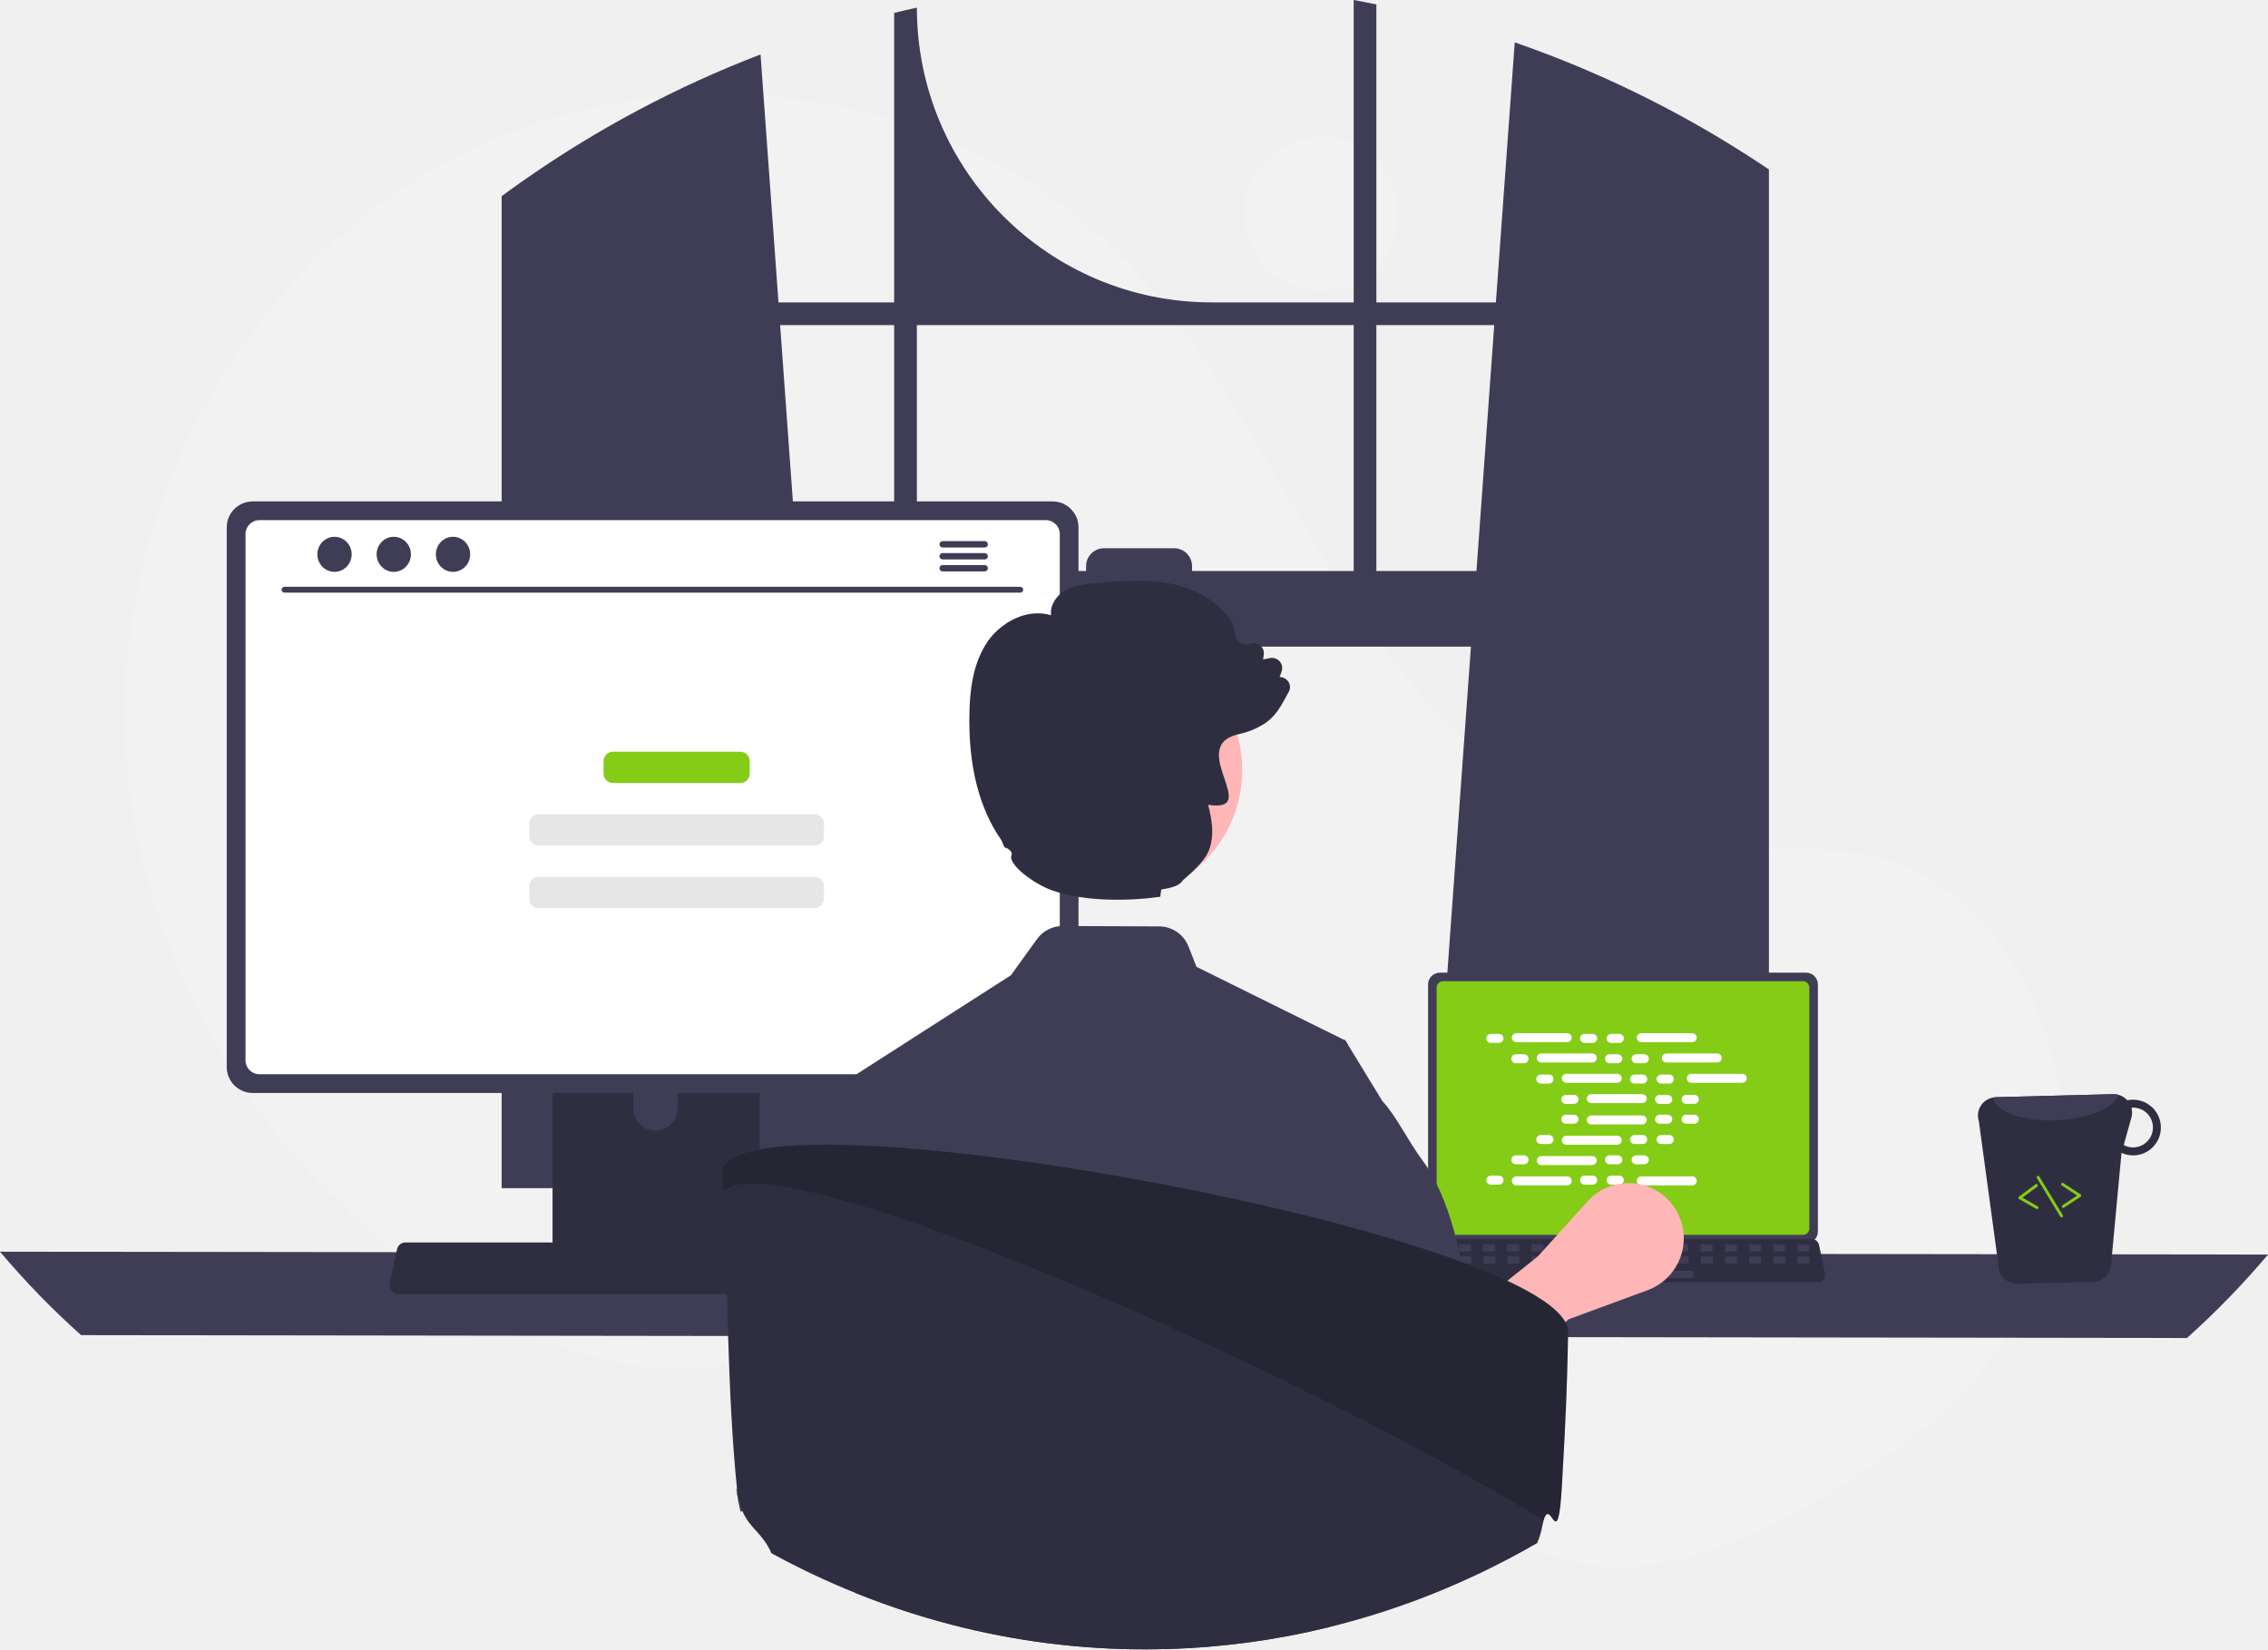
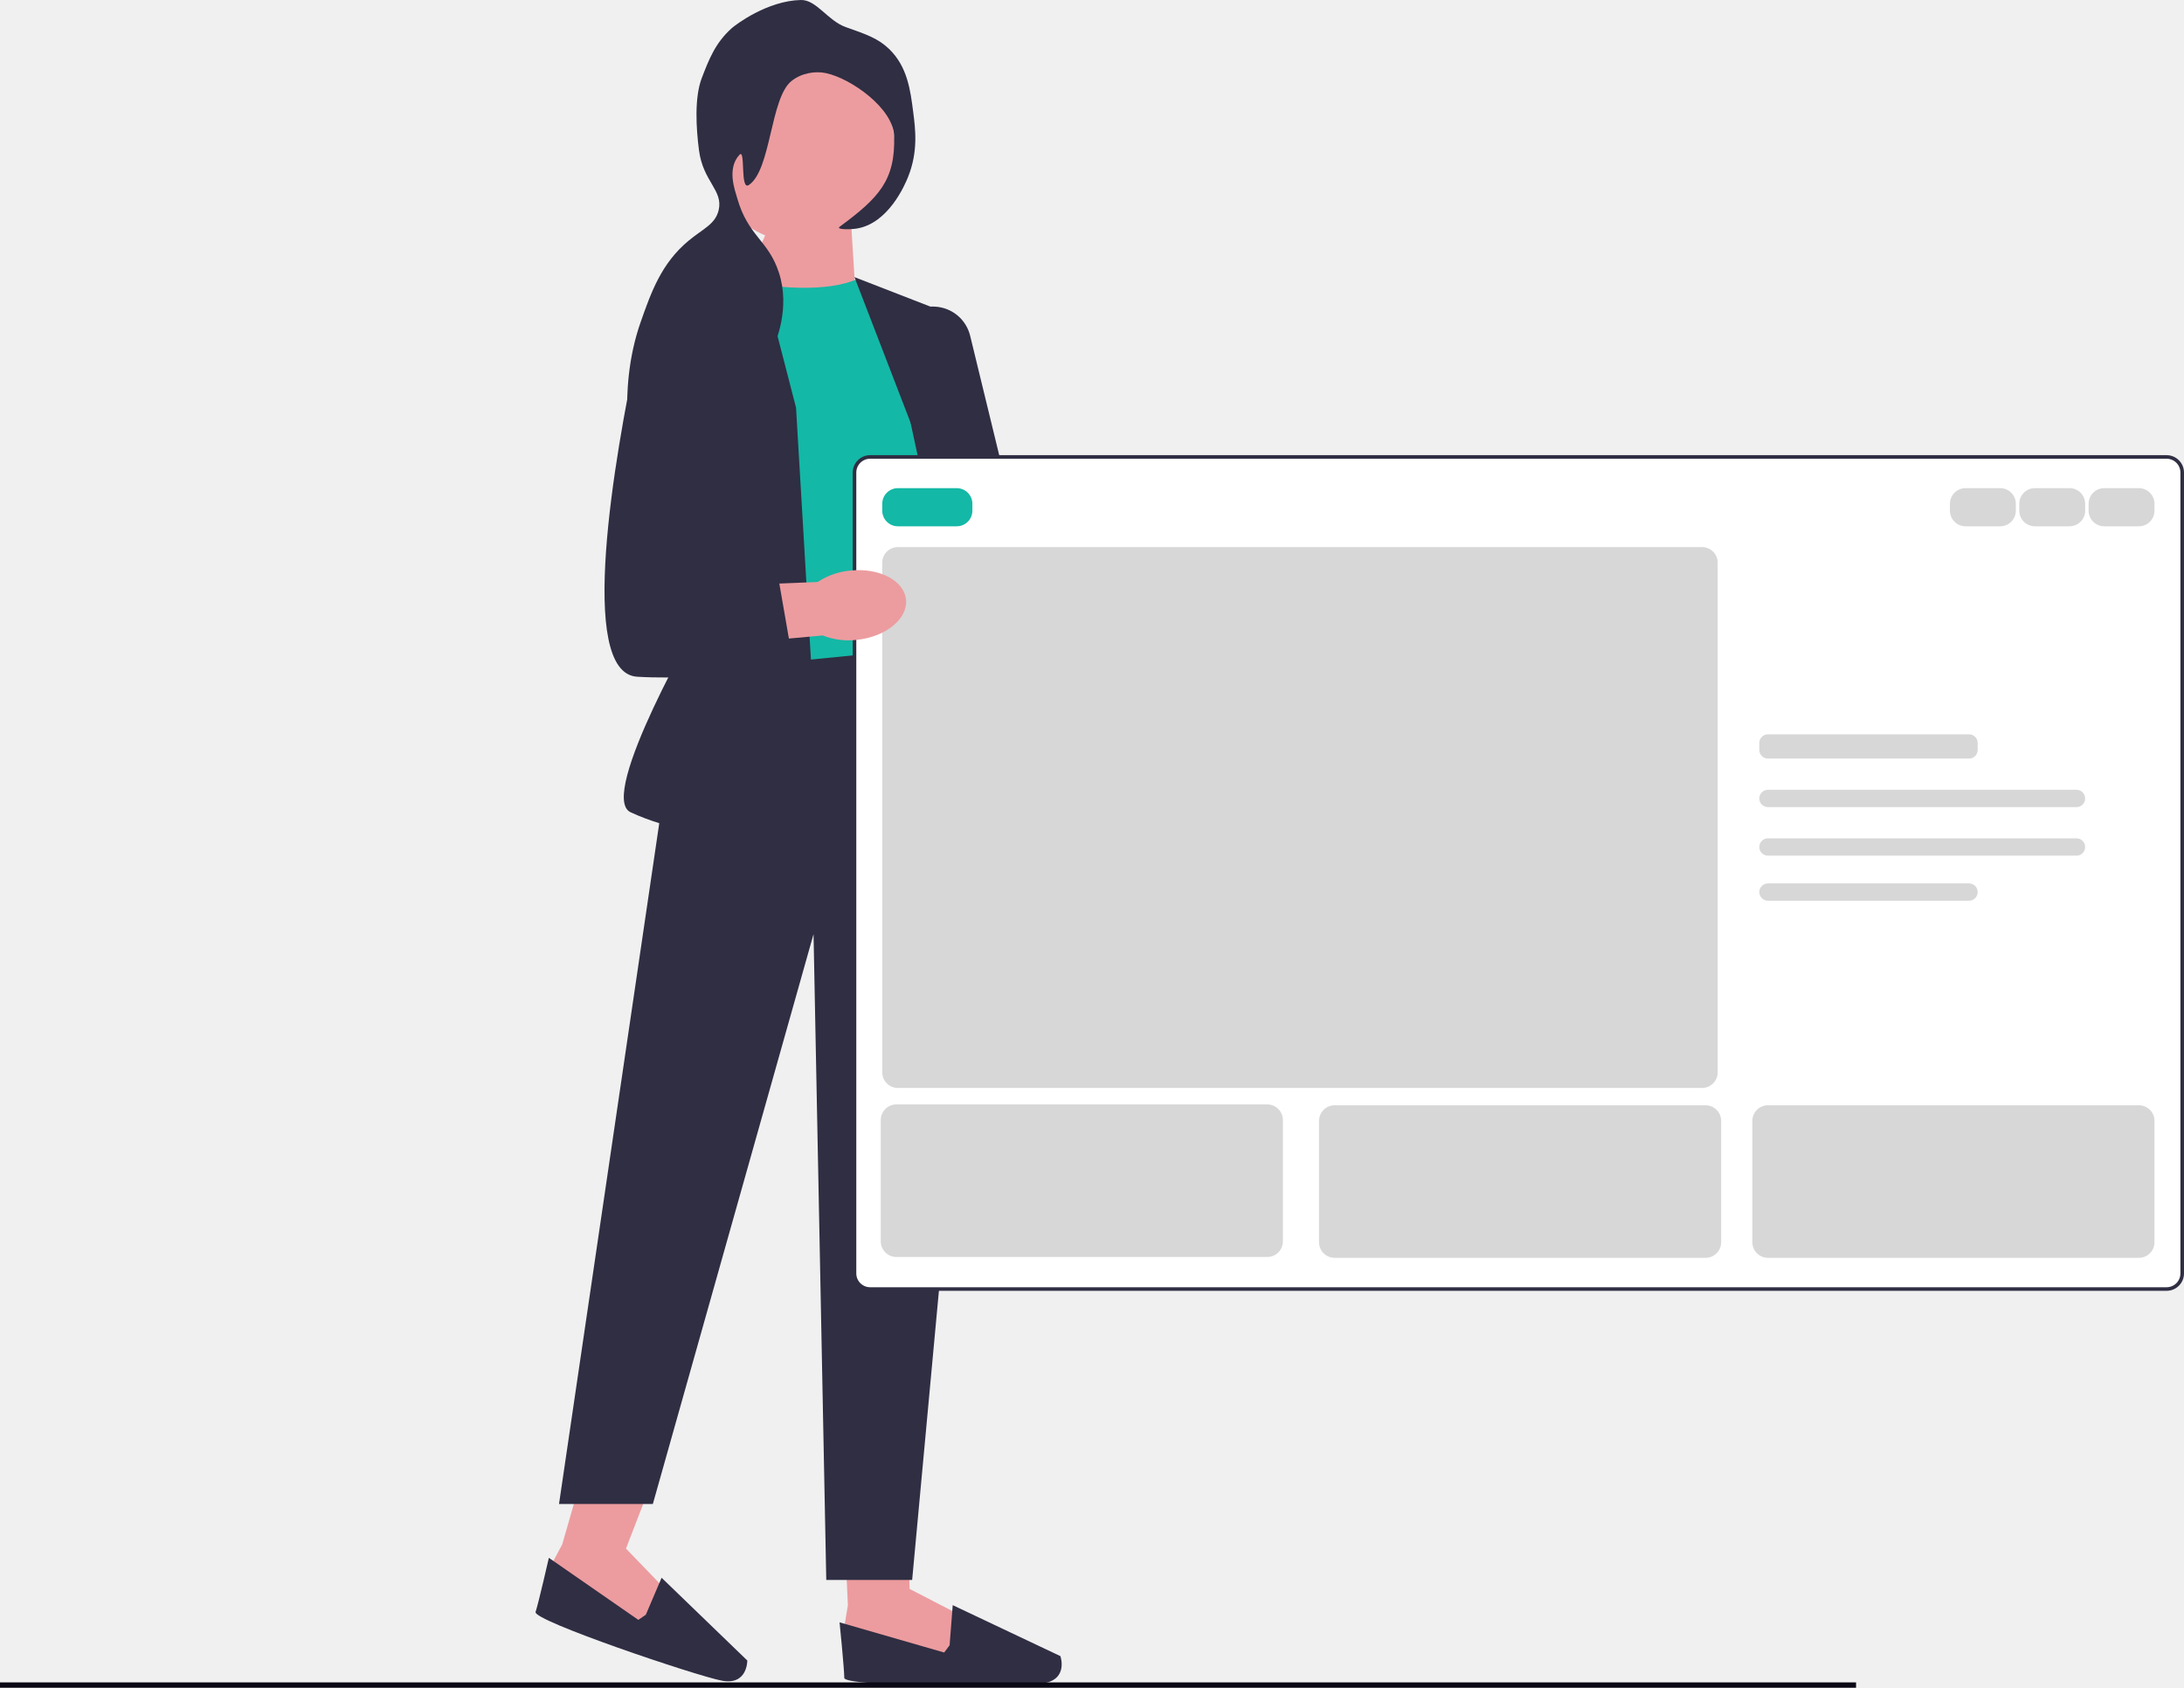
- <svg xmlns="http://www.w3.org/2000/svg" data-name="Layer 1" width="786.82" height="572.258" viewBox="0 0 786.82 572.258">
-   <circle cx="458.321" cy="74.182" r="26.701" fill="#f2f2f2" />
-   <path d="M872.038,661.023c39.688-30.229,58.644-81.025,46.776-129.482q-.442-1.806-.934-3.604c-7.867-28.763-27.332-56.101-55.7-65.291-23.82-7.717-49.82-1.783-74.669-4.851-48.781-6.024-86.601-45.494-113.211-86.819-26.611-41.325-47.062-87.583-82.422-121.724-58.285-56.275-153.362-68.391-225.627-31.76C293.987,254.121,247.955,335.391,249.918,416.386c1.963,80.995,50.046,158.432,119.875,199.517,25.652,15.093,55.321,25.785,84.848,22.044,25.62-3.246,48.899-17.013,74.399-21.1,40.091-6.426,79.927,11.701,114.603,32.824,34.676,21.123,68.17,46.16,107.574,55.952C789.478,715.131,836.881,687.801,872.038,661.023Z" transform="translate(-206.59 -163.8711)" fill="#f2f2f2" />
-   <path d="M815.016,219.191c-.87-.58-1.75-1.13-2.62-1.69a380.24,380.24,0,0,0-80.31-38.93l-6.54,90.22h-41.46v-103.39c-2.61-.54-5.24-1.05-7.87-1.53v104.92H626.946A102.27,102.27,0,0,1,524.676,166.521v-0c-2.64.57-5.26,1.18-7.88,1.83v100.44h-40.13l-6.23-86.03a380.858,380.858,0,0,0-81.94,43.53c-.44.3-.88.61-1.31.91-2.21,1.55-4.39,3.13-6.56,4.73v344.19h118.27l-2.09-28.95-11.5-158.95h231.59l-11.5,158.95-2.09,28.95h116.96v-353.45Q817.656,220.901,815.016,219.191Zm-298.22,142.78h-33.39l-6.17-85.3h39.56Zm159.42,0h-56.08v-1.69a6.18,6.18,0,0,0-6.19-6.18h-24.38a6.178,6.178,0,0,0-6.18,6.18v1.69h-58.71v-85.3h151.54Zm7.87,0v-85.3h40.89l-6.17,85.3Z" transform="translate(-206.59 -163.8711)" fill="#3f3d56" />
-   <path d="M206.59,598.162a289.003,289.003,0,0,0,28.12,28.95l730.58,1a289.003,289.003,0,0,0,28.12-28.95Z" transform="translate(-206.59 -163.8711)" fill="#3f3d56" />
-   <path d="M702.02,505.462v85.704a4.122,4.122,0,0,0,4.119,4.119H833.143a4.122,4.122,0,0,0,4.119-4.119v-85.704a4.124,4.124,0,0,0-4.119-4.115H706.139A4.124,4.124,0,0,0,702.02,505.462Z" transform="translate(-206.59 -163.8711)" fill="#3f3d56" />
-   <path d="M704.999,506.529V590.109a2.205,2.205,0,0,0,2.201,2.201H832.086a2.205,2.205,0,0,0,2.201-2.201V506.529a2.206,2.206,0,0,0-2.201-2.206H707.201A2.206,2.206,0,0,0,704.999,506.529Z" transform="translate(-206.59 -163.8711)" fill="#84cc16" />
-   <path d="M699.364,607.881a2.47,2.47,0,0,0,1.943.93H837.299a2.502,2.502,0,0,0,2.446-3.016l-2.111-10.027a2.507,2.507,0,0,0-1.558-1.818,2.425,2.425,0,0,0-.888-.168H703.41a2.424,2.424,0,0,0-.888.168,2.507,2.507,0,0,0-1.558,1.818l-2.111,10.027A2.501,2.501,0,0,0,699.364,607.881Z" transform="translate(-206.59 -163.8711)" fill="#2f2e41" />
-   <rect x="830.034" y="595.588" width="4.188" height="2.513" rx="0.488" transform="translate(1457.666 1029.819) rotate(-180)" fill="#3f3d56" />
-   <rect x="821.657" y="595.588" width="4.188" height="2.513" rx="0.488" transform="translate(1440.912 1029.819) rotate(-180)" fill="#3f3d56" />
-   <rect x="813.28" y="595.588" width="4.188" height="2.513" rx="0.488" transform="translate(1424.158 1029.819) rotate(-180)" fill="#3f3d56" />
-   <rect x="804.903" y="595.588" width="4.188" height="2.513" rx="0.488" transform="translate(1407.404 1029.819) rotate(-180)" fill="#3f3d56" />
-   <rect x="796.526" y="595.588" width="4.188" height="2.513" rx="0.488" transform="translate(1390.65 1029.819) rotate(-180)" fill="#3f3d56" />
-   <rect x="788.149" y="595.588" width="4.188" height="2.513" rx="0.488" transform="translate(1373.896 1029.819) rotate(-180)" fill="#3f3d56" />
-   <rect x="779.772" y="595.588" width="4.188" height="2.513" rx="0.488" transform="translate(1357.142 1029.819) rotate(-180)" fill="#3f3d56" />
-   <rect x="771.395" y="595.588" width="4.188" height="2.513" rx="0.488" transform="translate(1340.388 1029.819) rotate(-180)" fill="#3f3d56" />
-   <rect x="763.018" y="595.588" width="4.188" height="2.513" rx="0.488" transform="translate(1323.634 1029.819) rotate(-180)" fill="#3f3d56" />
-   <rect x="754.641" y="595.588" width="4.188" height="2.513" rx="0.488" transform="translate(1306.88 1029.819) rotate(-180)" fill="#3f3d56" />
-   <rect x="746.264" y="595.588" width="4.188" height="2.513" rx="0.488" transform="translate(1290.126 1029.819) rotate(-180)" fill="#3f3d56" />
-   <rect x="737.887" y="595.588" width="4.188" height="2.513" rx="0.488" transform="translate(1273.372 1029.819) rotate(-180)" fill="#3f3d56" />
-   <rect x="729.51" y="595.588" width="4.188" height="2.513" rx="0.488" transform="translate(1256.618 1029.819) rotate(-180)" fill="#3f3d56" />
-   <rect x="721.133" y="595.588" width="4.188" height="2.513" rx="0.488" transform="translate(1239.865 1029.819) rotate(-180)" fill="#3f3d56" />
-   <rect x="712.756" y="595.588" width="4.188" height="2.513" rx="0.488" transform="translate(1223.111 1029.819) rotate(-180)" fill="#3f3d56" />
-   <rect x="704.379" y="595.588" width="4.188" height="2.513" rx="0.488" transform="translate(1206.357 1029.819) rotate(-180)" fill="#3f3d56" />
-   <rect x="830.133" y="599.777" width="4.188" height="2.513" rx="0.488" transform="translate(1457.864 1038.196) rotate(-180)" fill="#3f3d56" />
-   <rect x="821.756" y="599.777" width="4.188" height="2.513" rx="0.488" transform="translate(1441.11 1038.196) rotate(-180)" fill="#3f3d56" />
-   <rect x="813.379" y="599.777" width="4.188" height="2.513" rx="0.488" transform="translate(1424.356 1038.196) rotate(-180)" fill="#3f3d56" />
-   <rect x="805.002" y="599.777" width="4.188" height="2.513" rx="0.488" transform="translate(1407.602 1038.196) rotate(-180)" fill="#3f3d56" />
-   <rect x="796.625" y="599.777" width="4.188" height="2.513" rx="0.488" transform="translate(1390.848 1038.196) rotate(-180)" fill="#3f3d56" />
-   <rect x="788.248" y="599.777" width="4.188" height="2.513" rx="0.488" transform="translate(1374.094 1038.196) rotate(-180)" fill="#3f3d56" />
-   <rect x="779.871" y="599.777" width="4.188" height="2.513" rx="0.488" transform="translate(1357.34 1038.196) rotate(-180)" fill="#3f3d56" />
-   <rect x="771.494" y="599.777" width="4.188" height="2.513" rx="0.488" transform="translate(1340.586 1038.196) rotate(-180)" fill="#3f3d56" />
-   <rect x="763.117" y="599.777" width="4.188" height="2.513" rx="0.488" transform="translate(1323.832 1038.196) rotate(-180)" fill="#3f3d56" />
-   <rect x="754.74" y="599.777" width="4.188" height="2.513" rx="0.488" transform="translate(1307.078 1038.196) rotate(-180)" fill="#3f3d56" />
-   <rect x="746.363" y="599.777" width="4.188" height="2.513" rx="0.488" transform="translate(1290.324 1038.196) rotate(-180)" fill="#3f3d56" />
-   <rect x="737.986" y="599.777" width="4.188" height="2.513" rx="0.488" transform="translate(1273.57 1038.196) rotate(-180)" fill="#3f3d56" />
-   <rect x="729.609" y="599.777" width="4.188" height="2.513" rx="0.488" transform="translate(1256.816 1038.196) rotate(-180)" fill="#3f3d56" />
-   <rect x="721.232" y="599.777" width="4.188" height="2.513" rx="0.488" transform="translate(1240.062 1038.196) rotate(-180)" fill="#3f3d56" />
-   <rect x="712.855" y="599.777" width="4.188" height="2.513" rx="0.488" transform="translate(1223.309 1038.196) rotate(-180)" fill="#3f3d56" />
-   <rect x="704.478" y="599.777" width="4.188" height="2.513" rx="0.488" transform="translate(1206.555 1038.196) rotate(-180)" fill="#3f3d56" />
-   <rect x="760.604" y="604.803" width="33.508" height="2.513" rx="0.488" transform="translate(1348.126 1048.248) rotate(-180)" fill="#3f3d56" />
-   <rect x="515.631" y="358.737" width="5.966" height="3.122" rx="1.561" fill="#fff" />
-   <rect x="548.154" y="358.737" width="5.966" height="3.122" rx="1.561" fill="#fff" />
-   <rect x="557.369" y="358.737" width="5.966" height="3.122" rx="1.561" fill="#fff" />
-   <rect x="524.477" y="358.477" width="20.796" height="3.122" rx="1.561" fill="#fff" />
-   <rect x="567.841" y="358.477" width="20.796" height="3.122" rx="1.561" fill="#fff" />
-   <rect x="524.304" y="365.784" width="5.966" height="3.122" rx="1.561" fill="#fff" />
-   <rect x="556.827" y="365.784" width="5.966" height="3.122" rx="1.561" fill="#fff" />
-   <rect x="566.042" y="365.784" width="5.966" height="3.122" rx="1.561" fill="#fff" />
-   <rect x="533.15" y="365.523" width="20.796" height="3.122" rx="1.561" fill="#fff" />
-   <rect x="576.514" y="365.523" width="20.796" height="3.122" rx="1.561" fill="#fff" />
-   <rect x="532.977" y="372.83" width="5.966" height="3.122" rx="1.561" fill="#fff" />
-   <rect x="565.5" y="372.83" width="5.966" height="3.122" rx="1.561" fill="#fff" />
-   <rect x="574.715" y="372.83" width="5.966" height="3.122" rx="1.561" fill="#fff" />
-   <rect x="541.823" y="372.57" width="20.796" height="3.122" rx="1.561" fill="#fff" />
-   <rect x="585.187" y="372.57" width="20.796" height="3.122" rx="1.561" fill="#fff" />
-   <rect x="541.649" y="379.877" width="5.966" height="3.122" rx="1.561" fill="#fff" />
-   <rect x="574.172" y="379.877" width="5.966" height="3.122" rx="1.561" fill="#fff" />
-   <rect x="583.387" y="379.877" width="5.966" height="3.122" rx="1.561" fill="#fff" />
-   <rect x="550.496" y="379.617" width="20.796" height="3.122" rx="1.561" fill="#fff" />
-   <rect x="548.154" y="407.898" width="5.966" height="3.122" rx="1.561" fill="#fff" />
-   <rect x="557.369" y="407.898" width="5.966" height="3.122" rx="1.561" fill="#fff" />
-   <rect x="567.841" y="408.158" width="20.796" height="3.122" rx="1.561" fill="#fff" />
-   <rect x="515.631" y="407.898" width="5.966" height="3.122" rx="1.561" fill="#fff" />
-   <rect x="524.477" y="408.158" width="20.796" height="3.122" rx="1.561" fill="#fff" />
-   <rect x="524.304" y="400.851" width="5.966" height="3.122" rx="1.561" fill="#fff" />
-   <rect x="556.827" y="400.851" width="5.966" height="3.122" rx="1.561" fill="#fff" />
-   <rect x="566.042" y="400.851" width="5.966" height="3.122" rx="1.561" fill="#fff" />
-   <rect x="533.15" y="401.111" width="20.796" height="3.122" rx="1.561" fill="#fff" />
-   <rect x="532.977" y="393.804" width="5.966" height="3.122" rx="1.561" fill="#fff" />
-   <rect x="565.5" y="393.804" width="5.966" height="3.122" rx="1.561" fill="#fff" />
-   <rect x="574.715" y="393.804" width="5.966" height="3.122" rx="1.561" fill="#fff" />
-   <rect x="541.823" y="394.064" width="20.796" height="3.122" rx="1.561" fill="#fff" />
-   <rect x="541.649" y="386.758" width="5.966" height="3.122" rx="1.561" fill="#fff" />
-   <rect x="574.172" y="386.758" width="5.966" height="3.122" rx="1.561" fill="#fff" />
-   <rect x="583.387" y="386.758" width="5.966" height="3.122" rx="1.561" fill="#fff" />
-   <rect x="550.496" y="387.018" width="20.796" height="3.122" rx="1.561" fill="#fff" />
-   <path d="M711.507,654.353l-13.35-21.102,41.902-33.403,17.295-19.161a19.161,19.161,0,0,1,32.418,6.828h0a19.161,19.161,0,0,1-11.57,23.991l-27.349,10.075Z" transform="translate(-206.59 -163.8711)" fill="#ffb6b6" />
-   <path d="M398.28,501.352v102.56h71.85v-102.56a3.448,3.448,0,0,0-2.43-3.3,3.175,3.175,0,0,0-1.03-.16H401.75A3.463,3.463,0,0,0,398.28,501.352Zm28.04,35.24a7.67,7.67,0,0,1,15.34,0v11.9a7.67,7.67,0,0,1-15.34,0Z" transform="translate(-206.59 -163.8711)" fill="#2f2e41" />
-   <path d="M398.06,600.632v9.89a1.946,1.946,0,0,0,1.93,1.94h68.43a1.94,1.94,0,0,0,1.93-1.94v-9.89Z" transform="translate(-206.59 -163.8711)" fill="#3f3d56" />
-   <path d="M285.25,346.832V534.092a9.007,9.007,0,0,0,9,9h277.5a9.007,9.007,0,0,0,9-9V346.832a9.011,9.011,0,0,0-9-8.99H294.25A9.012,9.012,0,0,0,285.25,346.832Z" transform="translate(-206.59 -163.8711)" fill="#3f3d56" />
-   <path d="M291.76,349.162v182.62a4.818,4.818,0,0,0,4.81,4.81H569.44a4.818,4.818,0,0,0,4.81-4.81v-182.62a4.82,4.82,0,0,0-4.81-4.82H296.57A4.821,4.821,0,0,0,291.76,349.162Z" transform="translate(-206.59 -163.8711)" fill="#fff" />
-   <path d="M342.4,611.792a2.948,2.948,0,0,0,2.32,1.11h162.34a2.987,2.987,0,0,0,2.92-3.6l-2.52-11.97a2.993,2.993,0,0,0-1.86-2.17,2.895,2.895,0,0,0-1.06-.2H347.23a2.894,2.894,0,0,0-1.06.2,2.992,2.992,0,0,0-1.86,2.17l-2.52,11.97A2.985,2.985,0,0,0,342.4,611.792Z" transform="translate(-206.59 -163.8711)" fill="#2f2e41" />
-   <path d="M560.585,369.499H305.261a1.016,1.016,0,0,1,0-2.031H560.585a1.016,1.016,0,0,1,0,2.031Z" transform="translate(-206.59 -163.8711)" fill="#3f3d56" />
-   <ellipse cx="116.051" cy="192.33" rx="5.95" ry="6.083" fill="#3f3d56" />
-   <ellipse cx="136.607" cy="192.33" rx="5.95" ry="6.083" fill="#3f3d56" />
-   <ellipse cx="157.163" cy="192.33" rx="5.95" ry="6.083" fill="#3f3d56" />
-   <path d="M548.206,351.622h-14.6a1.105,1.105,0,0,0,0,2.21h14.6a1.105,1.105,0,0,0,0-2.21Z" transform="translate(-206.59 -163.8711)" fill="#3f3d56" />
-   <path d="M548.206,355.772h-14.6a1.105,1.105,0,0,0,0,2.21h14.6a1.105,1.105,0,0,0,0-2.21Z" transform="translate(-206.59 -163.8711)" fill="#3f3d56" />
-   <path d="M548.206,359.922h-14.6a1.105,1.105,0,0,0,0,2.21h14.6a1.105,1.105,0,0,0,0-2.21Z" transform="translate(-206.59 -163.8711)" fill="#3f3d56" />
-   <path d="M900.186,604.972a6.416,6.416,0,0,0,6.183,4.331l26.492-.682a6.329,6.329,0,0,0,5.981-4.657l3.749-40.087a9.794,9.794,0,0,0,4.238.871,9.661,9.661,0,1,0-.485-19.317,8.184,8.184,0,0,0-1.736.181,6.548,6.548,0,0,0-4.874-2.103l-40.751,1.052a5.853,5.853,0,0,0-1.005.125,6.365,6.365,0,0,0-4.873,8.265Zm43.173-43.817,2.668-9.553a6.506,6.506,0,0,0,.02-3.375c.129-0.0.244-.062.373-.062a6.91,6.91,0,0,1,.324,13.817A6.505,6.505,0,0,1,943.359,561.156Z" transform="translate(-206.59 -163.8711)" fill="#2f2e41" />
-   <path d="M897.978,544.686c.868,4.964,10.629,8.454,22.366,7.847,10.793-.497,19.617-4.287,21.234-8.778a6.025,6.025,0,0,0-1.844-.246l-40.751,1.052A5.853,5.853,0,0,0,897.978,544.686Z" transform="translate(-206.59 -163.8711)" fill="#3f3d56" />
-   <path d="M922.494,582.944a.497.497,0,0,0,.151-.066l5.753-3.766a.499.499,0,0,0,0-.836l-5.98-3.917a.5.5,0,1,0-.548.836l5.341,3.498-5.114,3.348a.5.5,0,0,0,.396.903Z" transform="translate(-206.59 -163.8711)" fill="#84cc16" />
-   <path d="M913.408,583.363a.5.5,0,0,0,.126-.918l-5.303-3.04,5.126-3.807a.5.5,0,1,0-.596-.802l-5.739,4.263a.5.5,0,0,0,.049.835l5.965,3.42A.5.5,0,0,0,913.408,583.363Z" transform="translate(-206.59 -163.8711)" fill="#84cc16" />
-   <path d="M921.922,586.244a.482.482,0,0,0,.137-.058.5.5,0,0,0,.168-.687l-8.155-13.408a.5.5,0,0,0-.854.521l8.155,13.408A.5.5,0,0,0,921.922,586.244Z" transform="translate(-206.59 -163.8711)" fill="#84cc16" />
-   <rect x="209.385" y="260.827" width="50.719" height="10.846" rx="3.264" fill="#84cc16" />
-   <rect x="183.626" y="282.519" width="102.236" height="10.846" rx="3.264" fill="#e6e6e6" />
-   <rect x="183.626" y="304.21" width="102.236" height="10.846" rx="3.264" fill="#e6e6e6" />
-   <path d="M497.301,540.717l.217.684.011.023,6.525,19.838,7.506,22.861,14.123,42.961.137,6.673v.023l1.049,53.684-2.909,7.278,3.274,11.932s-1.506-18.037-9.582-7.679c-4.574,5.886-9.925,11.91-14.317,17.556q9.6,3.884,19.507,7.027c1.426.456,2.863.89,4.301,1.323q.462.137.924.274a266.863,266.863,0,0,0,67.351,10.826c1.186.034,2.35.057,3.479.08.399.011.787.023,1.175.023,1.278.011,2.544.023,3.822.023q3.867,0,7.7-.114a266.853,266.853,0,0,0,56.091-7.586c-.125-7.586-.468-16.45-.958-25.918-.228-4.643-5.35-9.674-5.658-14.533-.217-3.65,4.381-7.084,4.141-10.792-1.551-22.827-3.491-14.064-4.928-30.229q-.222-2.379-.411-4.552c-.924-10.381-1.563-16.872-1.563-16.872l6.137-38.683,9.639-60.734-.742-1.221-.833-.411-50.844-25.165-2.761-7.073a10.979,10.979,0,0,0-10.141-6.947l-33.493-.137a10.931,10.931,0,0,0-8.909,4.529l-9.069,12.56Z" transform="translate(-206.59 -163.8711)" fill="#3f3d56" />
-   <path d="M533.407,617.525,525.82,633.758l-5.179,11.088-8.909,46.646-4.46,4.734L503.45,679.467l-39.998,8.881c-1.312-7.29-.351.247-1.161-7.75.228-.228.468-.456.707-.685.639-.593,1.175-1.152,1.164-1.688-.456-27.584.913-74.526,12.343-102.966a60.053,60.053,0,0,1,7.027-13.107c.228-.308.445-.616.662-.924,5.27-7.381,8.601-14.647,13.324-19.815v-.011a.53.53,0,0,0,.08-.08.157.157,0,0,0,.046-.034l32.443-17.203,1.392,39.105.992,28.109Z" transform="translate(-206.59 -163.8711)" fill="#3f3d56" />
-   <path d="M650.391,622.135l9.476,20.275,3.307,7.061,8.907,46.642,4.446,4.723,3.83-16.755,1.8-.369,32.459-6.722,9.461,30.046a17.984,17.984,0,0,0-3.261-22.506c-.646-.585-1.184-1.154-1.169-1.692.538-32.443-1.446-91.684-19.367-116.066-5.692-7.738-9.107-15.445-14.076-20.829-.015-.015-.015-.031-.031-.031L674.081,526.114l-.738-1.215-.831-.415Z" transform="translate(-206.59 -163.8711)" fill="#3f3d56" />
-   <circle id="a657ec4b-47ce-4d2a-9c58-81a811696ca9" data-name="Ellipse 5" cx="386.397" cy="267.201" r="44.558" fill="#ffb6b6" />
-   <path d="M653.212,399.948a3.759,3.759,0,0,0-2.69-1.19l.67-1.86a3.528,3.528,0,0,0-3.96-4.7l-2.44.47.23-1.63a3.534,3.534,0,0,0-4.73-3.82,3.766,3.766,0,0,1-3.24-.23,3.846,3.846,0,0,1-1.92-2.61l-.85-4.1-.09-.22c-4.14-6.9-12.1-11.92-21.84-13.76-8.67-1.65-17.56-.81-26.13-.02-3.4.32-7.24.68-10.44,2.64-2.72,1.68-5.02,5.04-4.55,8.43-8.45-2.59-17.51,2.58-22,9.1-5.32,7.76-6.19,17.48-6.33,25.08-.38,17.98,3.33,32.69,11,43.73.56.8.7,2.47,1.81,3.03l-.23-.37c1.24.62,2.5,1.62,2.03,2.69-1.35,3.08,7.62,9.89,13.94,12.14,11.53,4.11,26.86,3.76,37.64,2.28l.38-2.55c3.89-.53,6.63-1.54,7.4-3.12,1.36-1.16,2.52-2.2,3.53-3.16l.01-.01c.02-.02.06-.05.08-.07,4.87-4.67,6-7.33,6.51-11.38.49-3.97-.38-8-1.27-11.63,18.74,2.9-7.38-19.96,10.08-24.38a5.434,5.434,0,0,1,.61-.15c.51-.12,1.02-.24,1.51-.38a26.448,26.448,0,0,0,6.72-2.87c4.88-2.97,6.49-6.91,9.01-11.35A3.427,3.427,0,0,0,653.212,399.948Z" transform="translate(-206.59 -163.8711)" fill="#2f2e41" />
-   <path d="M750.582,625.308c-.01,1.75-.03,4.2-.11,7.23q-.015.63-.03,1.29c-.13,5.57-.26,10.24-.47,15.43-.01.36-.02.71-.04,1.07-.28,7.24-.72,15.67-1.48,29.02-1.41,24.66-3.87,3.39-6.34,12.04-.12.43-.25.94-.37,1.54a27.916,27.916,0,0,1-1.88,6.33c-1.31.78-2.66,1.53-3.99,2.28-3.79,2.11-7.64,4.14-11.52,6.07-2.18,1.08-4.37,2.14-6.57,3.16-.35.16-.69.32-1.03.47a270.887,270.887,0,0,1-34.75,13.26c-2.32.7-4.63,1.38-6.97,2.01-2.44.68-4.88,1.32-7.35,1.92a266.893,266.893,0,0,1-56.09,7.59c-2.55.08-5.12.11-7.7.11-1.28,0-2.54-.01-3.82-.02-.39,0-.78-.01-1.17-.02-1.13-.03-2.3-.05-3.48-.08a266.663,266.663,0,0,1-67.35-10.83l-.93-.27c-1.44-.44-2.87-.87-4.3-1.33q-9.9-3.135-19.51-7.02-7.335-2.955-14.5-6.34a.339.339,0,0,1-.12-.06c-1-.46-2.01-.94-3.01-1.43-.13-.07-.27-.14-.41-.21q-5.595-2.73-11.07-5.72c-3.07-7.05-7.39-8.4-10.07-14.6a25.874,25.874,0,0,1-1.68-5.74c0-.02-.01-.04-.01-.07.28,3.72-1.19-6.6-.01-.04-.01-.12-.02-.25-.03-.4-.03-.36-.07-.8-.13-1.35-3.43-33.49-3.21-71.79-4.7-103.35q-.15-3.06-.31-5.86c-.03-.62-.07-1.23-.11-1.83.07-.18.15-.37.24-.55a1.002,1.002,0,0,1,.07-.15,1.623,1.623,0,0,1,.1-.18c.02-.03.05-.07.07-.1a.917.917,0,0,1,.05-.1c.09-.14.19-.29.3-.43.05-.06.09-.11.14-.16a.808.808,0,0,1,.12-.14.637.637,0,0,1,.11-.13c.04-.04.08-.09.13-.14a.302.302,0,0,1,.08-.08,2.033,2.033,0,0,1,.26-.25,9.624,9.624,0,0,1,1.14-.9c.14-.09.29-.18.43-.28a19.135,19.135,0,0,1,3.17-1.52c.38-.14.76-.27,1.17-.41.15-.04.29-.09.44-.14.22-.07.44-.14.67-.19,1.14-.34,2.37-.63,3.7-.9.16-.03.33-.06.5-.1.24-.05.49-.09.74-.13.34-.06.69-.12,1.04-.18,2.97-.47,6.34-.82,10.06-1.05q.525-.03,1.05-.06c.41-.02.82-.04,1.24-.06.35-.02.71-.03,1.07-.04.35-.02.71-.03,1.08-.04,1.01-.03,2.05-.06,3.11-.08,3.02-.06,6.2-.04,9.54.03,1.55.04,3.13.08,4.75.15.11,0,.21.01.31.01,1.41.05,2.83.11,4.29.19,1.02.05,2.05.1,3.08.16.97.06,1.95.12,2.94.19.77.04,1.54.1,2.32.15.66.05,1.32.1,1.98.14l.9.06c.49.04.98.07,1.48.12,1.1.09,2.2.18,3.32.27,1.11.1,2.24.2,3.37.3s2.27.21,3.41.32c.12.01.23.02.34.03,1.04.11,2.08.21,3.13.32.24.02.49.04.73.07,1.001.101,2.022.218,3.032.326.31.033.618.066.929.1.791.086,1.572.161,2.368.254,1.05.12,2.12.23,3.16.37.81.09,1.62.18,2.43.28,1.27.15,2.56.31,3.85.48.49.06.98.12,1.47.19,3.68.46,7.4.97,11.18,1.5,5.73.81,11.55,1.69,17.41,2.64q8.805,1.425,17.71,3.01c1.5.27,3,.54,4.51.82q1.02.195,2.04.39c1.16.21,2.32.43,3.48.65,1.16.22,2.32.44,3.48.67,1.38.27,2.77.54,4.15.81,9.09,1.8,18.13,3.72,26.95,5.73,1.45.33,2.9.67,4.34,1q4.32,1.005,8.56,2.04c.78.18,1.55.37,2.32.56,1.92.48,3.84.96,5.73,1.45l.33.09c1.39.34,2.75.69,4.11,1.05q4.815,1.26,9.47,2.55,3.09.855,6.11,1.73c3.01.87,5.96,1.75,8.83,2.64.71.22,1.42.44,2.12.65,2.1.65,4.17,1.31,6.18,1.97,1.6.52,3.16,1.05,4.7,1.58q2.31.795,4.53,1.59c.95.34,1.89.7,2.83,1.04,1.35.5,2.68,1,3.98,1.5.4.15.79.31,1.18.46.25.11.49.2.73.3.47.19.95.37,1.41.56.47.18.93.37,1.39.57.45.18.91.37,1.35.56.45.18.89.37,1.33.57.37.15.73.31,1.08.47.71.31,1.42.62,2.11.94.34.16.68.31,1.02.47l.78.36c.11.06.22.11.33.16.25.12.51.25.76.37.58.27,1.15.56,1.71.83.75.38,1.48.76,2.18,1.13.71.38,1.4.76,2.06,1.13.11.06.21.12.32.18.15.08.3.17.45.25.51.29,1,.59,1.49.88.96.59,1.87,1.17,2.72,1.75.19.13.37.26.56.38.63.45,1.23.89,1.79,1.34,0,.01,0,.01.01.01.19.14.37.29.55.43.15.14.31.26.46.4.52.45,1,.88,1.44,1.32a5.667,5.667,0,0,1,.42.43,1.208,1.208,0,0,1,.16.16c.2.2.38.4.55.6a.553.553,0,0,1,.07.09c.24.28.46.56.67.84.1.14.21.28.3.42.12.17.24.35.34.52.09.14.17.29.25.43a7.257,7.257,0,0,1,.54,1.13,5.241,5.241,0,0,1,.27.82A5.844,5.844,0,0,1,750.582,625.308Z" transform="translate(-206.59 -163.8711)" fill="#2f2e41" />
-   <path d="M750.582,625.308c-.01,1.75-.03,4.2-.11,7.23-.01.42-.03.85-.04,1.29-.1,4.25-.25,9.5-.46,15.43-.01.36-.02.71-.04,1.07-.28,7.24-.72,15.67-1.48,29.02-1.41,24.66-3.87,3.39-6.34,12.04-6.86-4.22-14.38-8.64-22.42-13.18q-2.175-1.23-4.39-2.47c-16.08-8.97-34.04-18.37-52.79-27.68-.74-.37-1.49-.74-2.23-1.1-42.95-21.23-89.83-41.88-127.81-55.66-7.33-2.66-14.33-5.06-20.91-7.17-13.86-4.43-25.84-7.53-35.06-8.87-9.6-1.4-16.23-.9-18.91,1.99q-.15-3.06-.31-5.86-.06-.93-.12-1.83c.062-.165.142-.322.22-.48.011-.023.019-.047.03-.07a1.002,1.002,0,0,1,.07-.15,1.623,1.623,0,0,1,.1-.18,1.06,1.06,0,0,1,.12-.2c.09-.14.19-.29.3-.43a3.483,3.483,0,0,1,.26-.3.637.637,0,0,1,.11-.13c.04-.04.08-.09.13-.14a.302.302,0,0,1,.08-.08,2.033,2.033,0,0,1,.26-.25,9.624,9.624,0,0,1,1.14-.9c.14-.09.29-.18.43-.28a19.135,19.135,0,0,1,3.17-1.52c.38-.14.76-.27,1.17-.41.15-.04.29-.09.44-.14.22-.07.44-.14.67-.19,1.14-.34,2.37-.63,3.7-.9.4-.08.82-.16,1.24-.23.34-.06.69-.12,1.04-.18,2.97-.47,6.34-.82,10.06-1.05q.525-.03,1.05-.06c.41-.02.82-.04,1.24-.06.35-.02.71-.03,1.07-.04.35-.02.71-.03,1.08-.04,1.01-.03,2.05-.06,3.11-.08,3.02-.05,6.2-.03,9.54.04,1.55.03,3.13.08,4.75.15.1,0,.21.01.31.01,1.41.04,2.84.11,4.29.18,1.02.05,2.05.1,3.08.16.97.06,1.95.12,2.94.19.77.04,1.54.1,2.32.15.66.05,1.32.1,1.98.14.79.06,1.58.12,2.38.18,1.1.09,2.2.18,3.32.27,1.11.1,2.24.2,3.37.3s2.27.21,3.41.32c.12.01.23.02.34.03,1.04.11,2.08.21,3.13.32q8.73.885,17.97,2.07,5.52.705,11.18,1.51c5.73.81,11.55,1.69,17.41,2.63q8.805,1.425,17.71,3.01c1.5.27,3,.54,4.51.82q2.76.51,5.52,1.04c1.16.22,2.32.44,3.48.67,1.38.27,2.77.54,4.15.81,9.09,1.8,18.13,3.72,26.95,5.73,1.45.33,2.9.67,4.34,1q4.32,1.005,8.56,2.04c.78.19,1.55.38,2.32.57q2.895.72,5.73,1.44v.01c.11.02.22.05.33.08,1.38.35,2.75.7,4.11,1.06q4.815,1.26,9.47,2.54c2.06.58,4.1,1.15,6.11,1.73,3.01.88,5.96,1.76,8.83,2.64.71.22,1.42.44,2.12.65q3.15.99,6.18,1.97c1.6.52,3.16,1.05,4.7,1.58q2.31.795,4.53,1.59c.96.34,1.9.69,2.83,1.03,1.36.5,2.68,1,3.98,1.51.4.15.79.31,1.18.46.73.28,1.44.57,2.14.86.47.18.93.37,1.39.57.45.18.91.37,1.35.56.45.18.89.37,1.33.57.37.15.73.31,1.08.47.71.31,1.42.62,2.11.94.34.16.68.31,1.02.47l.78.36c.11.06.22.11.33.16.85.4,1.67.8,2.47,1.2.75.38,1.48.76,2.18,1.13.83.44,1.62.87,2.38,1.31.15.08.3.17.45.25.51.29,1,.59,1.49.88.96.59,1.87,1.17,2.72,1.75.84.58,1.62,1.15,2.35,1.72,0,.01,0,.01.01.01.35.28.69.56,1.01.83.52.45,1,.88,1.44,1.32a5.667,5.667,0,0,1,.42.43,1.208,1.208,0,0,1,.16.16c.21.23.42.46.62.69.24.28.46.56.67.84.1.14.21.28.3.42.12.17.24.35.34.52.09.14.17.29.25.43a7.257,7.257,0,0,1,.54,1.13,6.053,6.053,0,0,1,.27.82A5.844,5.844,0,0,1,750.582,625.308Z" transform="translate(-206.59 -163.8711)" opacity="0.2" />
+ <svg xmlns="http://www.w3.org/2000/svg" width="611.205" height="472.271" viewBox="0 0 611.205 472.271">
+   <path id="uuid-79a026f0-2fc2-4045-889d-ae4ea067a71d-55-44" d="m305.343,234.86c1.974,7.912-.671,15.334-5.9,16.585-5.229,1.243-11.069-4.159-13.043-12.071-.836-3.15-.874-6.458-.105-9.63l-7.927-33.629,16.472-3.361,6.066,33.508c2.178,2.479,3.7,5.433,4.438,8.605h0v-.008Z" fill="#ec9c9f" stroke-width="0" />
+   <polygon points="236.27 427.153 237.287 449.193 236.27 455.289 239.826 462.41 267.781 465.454 269.311 452.245 254.572 444.619 254.143 432.164 236.27 427.153" fill="#ec9c9f" stroke-width="0" />
+   <path d="m265.754,460.375l-1.522,2.034-29.274-8.439s1.319,13.013,1.319,15.552,48.284,2.539,55.548,1.522,4.935-7.625,4.935-7.625l-30.133-14.264-.874,11.212h0v.007Z" fill="#2f2e43" stroke-width="0" />
+   <polygon points="163.444 410.93 157.348 432.134 154.44 437.589 155.532 445.463 181.038 457.301 186.712 445.267 175.183 433.332 182.417 414.585 163.444 410.93" fill="#ec9c9f" stroke-width="0" />
+   <path d="m180.737,451.838l-2.095,1.439-25.039-17.361s-2.916,12.749-3.722,15.153,44.931,17.858,52.142,19.222c7.211,1.364,7.113-5.644,7.113-5.644l-23.984-23.155-4.416,10.346h0Z" fill="#2f2e43" stroke-width="0" />
+   <polygon points="238.244 63.265 239.314 80.596 206.944 82.238 216.965 59.4 238.244 63.265" fill="#ec9c9f" stroke-width="0" />
+   <path d="m240.135,78.003c-8.673,3.873-22.552,2.811-38.278,0l-2.456,108.956s49.196,9.893,66.112-8.356l-8.899-89.019-16.472-11.574h0v-.008h-.008Z" fill="#14b8a6" stroke-width="0" />
+   <polygon points="260.171 181.271 190.713 188.135 156.444 420.854 182.703 420.854 227.672 261.391 231.236 442.103 255.273 442.103 275.746 220.882 260.171 181.271" fill="#2f2e43" stroke-width="0" />
+   <path d="m211.728,71.327l-23.336,13.812c-8.839,5.229-13.005,15.793-10.12,25.649l18.031,61.599s-29.364,50.454-19.825,54.9c21.445,9.999,53.446,7.565,53.446,7.565l-7.151-120.794-11.046-42.731h0v-0s0-0.0 0-0Z" fill="#2f2e43" stroke-width="0" />
+   <path d="m239.126,77.544l26.388,10.248,6.231,76.111,17.451,61.32c-29.56,10.79-26.802,5.764-26.802,5.764l-4.898-105.807-18.37-47.636h0s0.0 0.0 0.0 0Z" fill="#2f2e43" stroke-width="0" />
+   <path d="m277.667,223.934l-.09-.414-26.968-124.742c-.753-3.489.211-6.977,2.645-9.585,2.434-2.607,5.855-3.805,9.381-3.293,4.355.633,7.836,3.805,8.876,8.078l29.628,121.773-23.472,8.191h0l-0-.008Z" fill="#2f2e43" stroke-width="0" />
+   <circle cx="224.199" cy="41.609" r="26.26" fill="#ec9c9f" stroke-width="0" />
+   <path d="m236.692,7.581c5.787,2.034,9.095,3.195,12.124,6.118,5.124,4.935,5.968,11.529,6.751,17.655.618,4.792,1.409,10.986-1.401,18.069-.957,2.419-5.606,13.179-14.497,14.543-1.748.264-5.847.339-4.664-.535,10.941-8.078,15.605-12.953,15.221-25.393-.241-7.731-12.056-16.08-19.071-17.579-2.954-.633-6.887-.053-9.713,2.26-5.9,4.837-5.644,24.858-11.86,29.04-2.554,1.718-.851-10.391-2.652-8.432-3.557,3.873-1.273,9.811-.633,12.071,3.029,10.722,8.741,11.77,11.702,20.932,3.195,9.886-.829,19.192-1.778,21.399-1.658,3.843-4.506,10.428-11.009,13.593-8.258,4.016-14.769-1.213-18.604,3.27-2.147,2.502-.987,5.154-4.86,12.945-1.266,2.539-1.899,3.813-2.456,3.768-2.652-.211-6.94-21.43,0-41.186,2.916-8.289,5.764-16.411,13.412-22.763,4.046-3.361,7.437-4.566,8.402-8.492,1.379-5.606-4.348-7.995-5.493-16.833-.784-6.043-1.334-14.693.799-20.232,2.019-5.237,3.768-9.78,8.349-13.895,1.1-.987,9.976-7.716,19.395-7.904,4.333-.09,7.52,5.825,12.546,7.588h-.008s0-.008,0-.008Z" fill="#2f2e43" stroke-width="0" />
+   <path d="m606.339,360.699H243.506c-2.407,0-4.366-1.958-4.366-4.366v-224.103c0-2.407,1.958-4.366,4.366-4.366h362.833c2.407,0,4.366,1.958,4.366,4.366v224.103c0,2.407-1.958,4.366-4.366,4.366h0Z" fill="#fff" stroke-width="0" />
+   <path d="m606.339,360.699H243.506c-2.407,0-4.366-1.958-4.366-4.366v-224.103c0-2.407,1.958-4.366,4.366-4.366h362.833c2.407,0,4.366,1.958,4.366,4.366v224.103c0,2.407-1.958,4.366-4.366,4.366h0Z" fill="none" stroke="#2f2e43" stroke-miterlimit="10" />
+   <path d="m267.76,147.268h-16.492c-2.407,0-4.366-1.958-4.366-4.366v-1.94c0-2.407,1.958-4.366,4.366-4.366h16.492c2.407,0,4.366,1.958,4.366,4.366v1.94c0,2.407-1.958,4.366-4.366,4.366Z" fill="#14b8a6" stroke-width="0" />
+   <path d="m559.772,147.268h-9.701c-2.407,0-4.366-1.958-4.366-4.366v-1.94c0-2.407,1.958-4.366,4.366-4.366h9.701c2.407,0,4.366,1.958,4.366,4.366v1.94c0,2.407-1.958,4.366-4.366,4.366h0Z" fill="#d7d7d7" stroke-width="0" />
+   <path d="m494.773,205.477c-1.338,0-2.425,1.088-2.425,2.425v1.94c0,1.337,1.088,2.425,2.425,2.425h56.268c1.338,0,2.425-1.088,2.425-2.425v-1.94c0-1.337-1.088-2.425-2.425-2.425h-56.268Z" fill="#d7d7d7" stroke-width="0" />
+   <path d="m476.34,304.431h-225.073c-2.407,0-4.366-1.958-4.366-4.366v-142.611c0-2.407,1.958-4.366,4.366-4.366h225.073c2.407,0,4.366,1.958,4.366,4.366v142.611c0,2.407-1.958,4.366-4.366,4.366h0Z" fill="#d7d7d7" stroke-width="0" />
+   <path d="m477.31,351.968h-103.805c-2.407,0-4.366-1.958-4.366-4.366v-33.955c0-2.407,1.958-4.366,4.366-4.366h103.805c2.407,0,4.366,1.958,4.366,4.366v33.955c0,2.407-1.958,4.366-4.366,4.366Z" fill="#d7d7d7" stroke-width="0" />
+   <path d="m354.656,351.73h-103.805c-2.407,0-4.366-1.958-4.366-4.366v-33.955c0-2.407,1.958-4.366,4.366-4.366h103.805c2.407,0,4.366,1.958,4.366,4.366v33.955c0,2.407-1.958,4.366-4.366,4.366h-0Z" fill="#d7d7d7" stroke-width="0" />
+   <path d="m598.578,309.282c2.407,0,4.366,1.958,4.366,4.366v33.955c0,2.407-1.958,4.366-4.366,4.366h-103.805c-2.407,0-4.366-1.958-4.366-4.366v-33.955c0-2.407,1.958-4.366,4.366-4.366" fill="#d7d7d7" stroke-width="0" />
+   <path d="m494.773,220.999c-1.338,0-2.425,1.088-2.425,2.425s1.088,2.425,2.425,2.425h86.343c1.338,0,2.425-1.088,2.425-2.425s-1.088-2.425-2.425-2.425h-86.343Z" fill="#d7d7d7" stroke-width="0" />
+   <path d="m494.773,234.581c-1.338,0-2.425,1.088-2.425,2.425s1.088,2.425,2.425,2.425h86.343c1.338,0,2.425-1.088,2.425-2.425s-1.088-2.425-2.425-2.425h-86.343Z" fill="#d7d7d7" stroke-width="0" />
+   <path d="m494.773,247.193c-1.338,0-2.425,1.088-2.425,2.425s1.088,2.425,2.425,2.425h56.268c1.338,0,2.425-1.088,2.425-2.425s-1.088-2.425-2.425-2.425" fill="#d7d7d7" stroke-width="0" />
+   <path d="m579.175,147.268h-9.701c-2.407,0-4.366-1.958-4.366-4.366v-1.94c0-2.407,1.958-4.366,4.366-4.366h9.701c2.407,0,4.366,1.958,4.366,4.366v1.94c0,2.407-1.958,4.366-4.366,4.366Z" fill="#d7d7d7" stroke-width="0" />
+   <path d="m598.578,147.268h-9.701c-2.407,0-4.366-1.958-4.366-4.366v-1.94c0-2.407,1.958-4.366,4.366-4.366h9.701c2.407,0,4.366,1.958,4.366,4.366v1.94c0,2.407-1.958,4.366-4.366,4.366h0Z" fill="#d7d7d7" stroke-width="0" />
+   <path id="uuid-68265fee-faa5-4bbc-a8c0-9ee61ef7b954-56-45" d="m237.965,159.66c8.108-.851,15.093,2.795,15.597,8.153.505,5.357-5.659,10.383-13.774,11.235-3.24.384-6.51-.038-9.554-1.236l-34.405,3.165-1.032-16.78,34.028-1.341c2.758-1.808,5.892-2.909,9.14-3.202h0l-0.0.008Z" fill="#ec9c9f" stroke-width="0" />
+   <path d="m196.048,85.93h0c-8.326-1.175-16.14,4.302-17.873,12.531-6.036,28.716-16.878,89.878.143,90.902,22.258,1.334,43.62-4.009,43.62-4.009l-5.342-30.713-17.361-1.778,10.21-47.764c1.937-9.072-4.22-17.881-13.405-19.169h.008Z" fill="#2f2e43" stroke-width="0" />
+   <line y1="471.521" x2="519.426" y2="471.521" fill="none" stroke="#090814" stroke-miterlimit="10" stroke-width="1.5" />
</svg>
